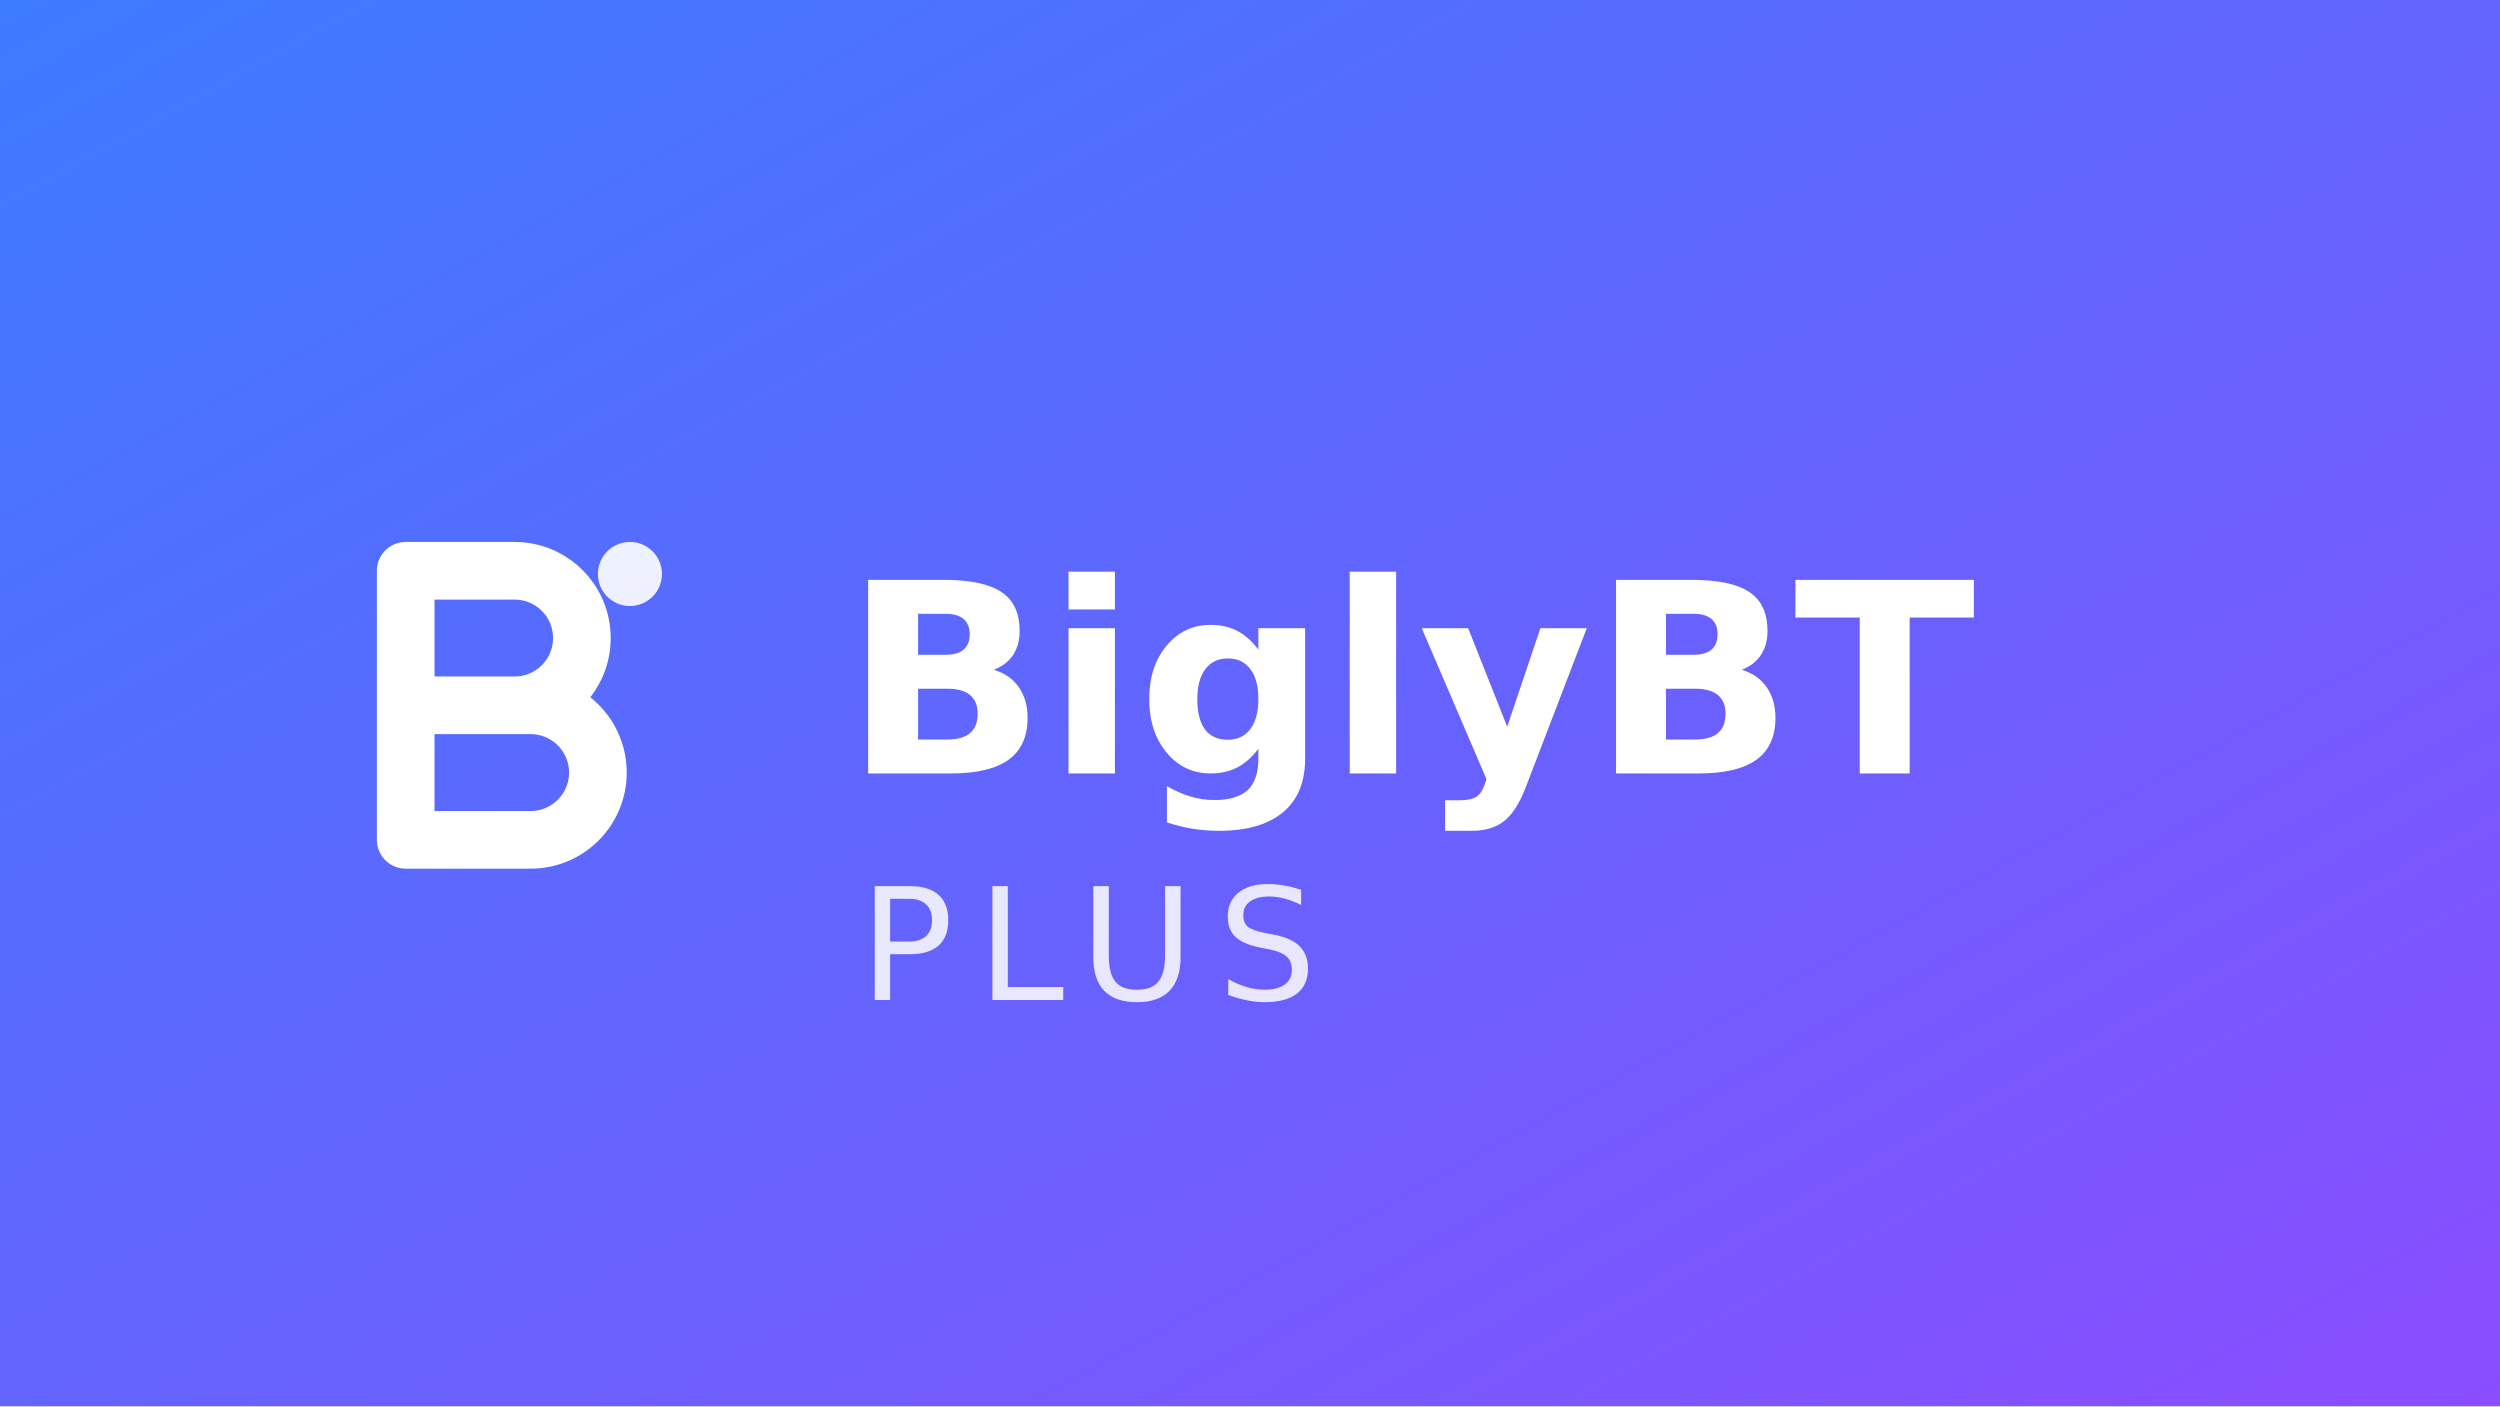
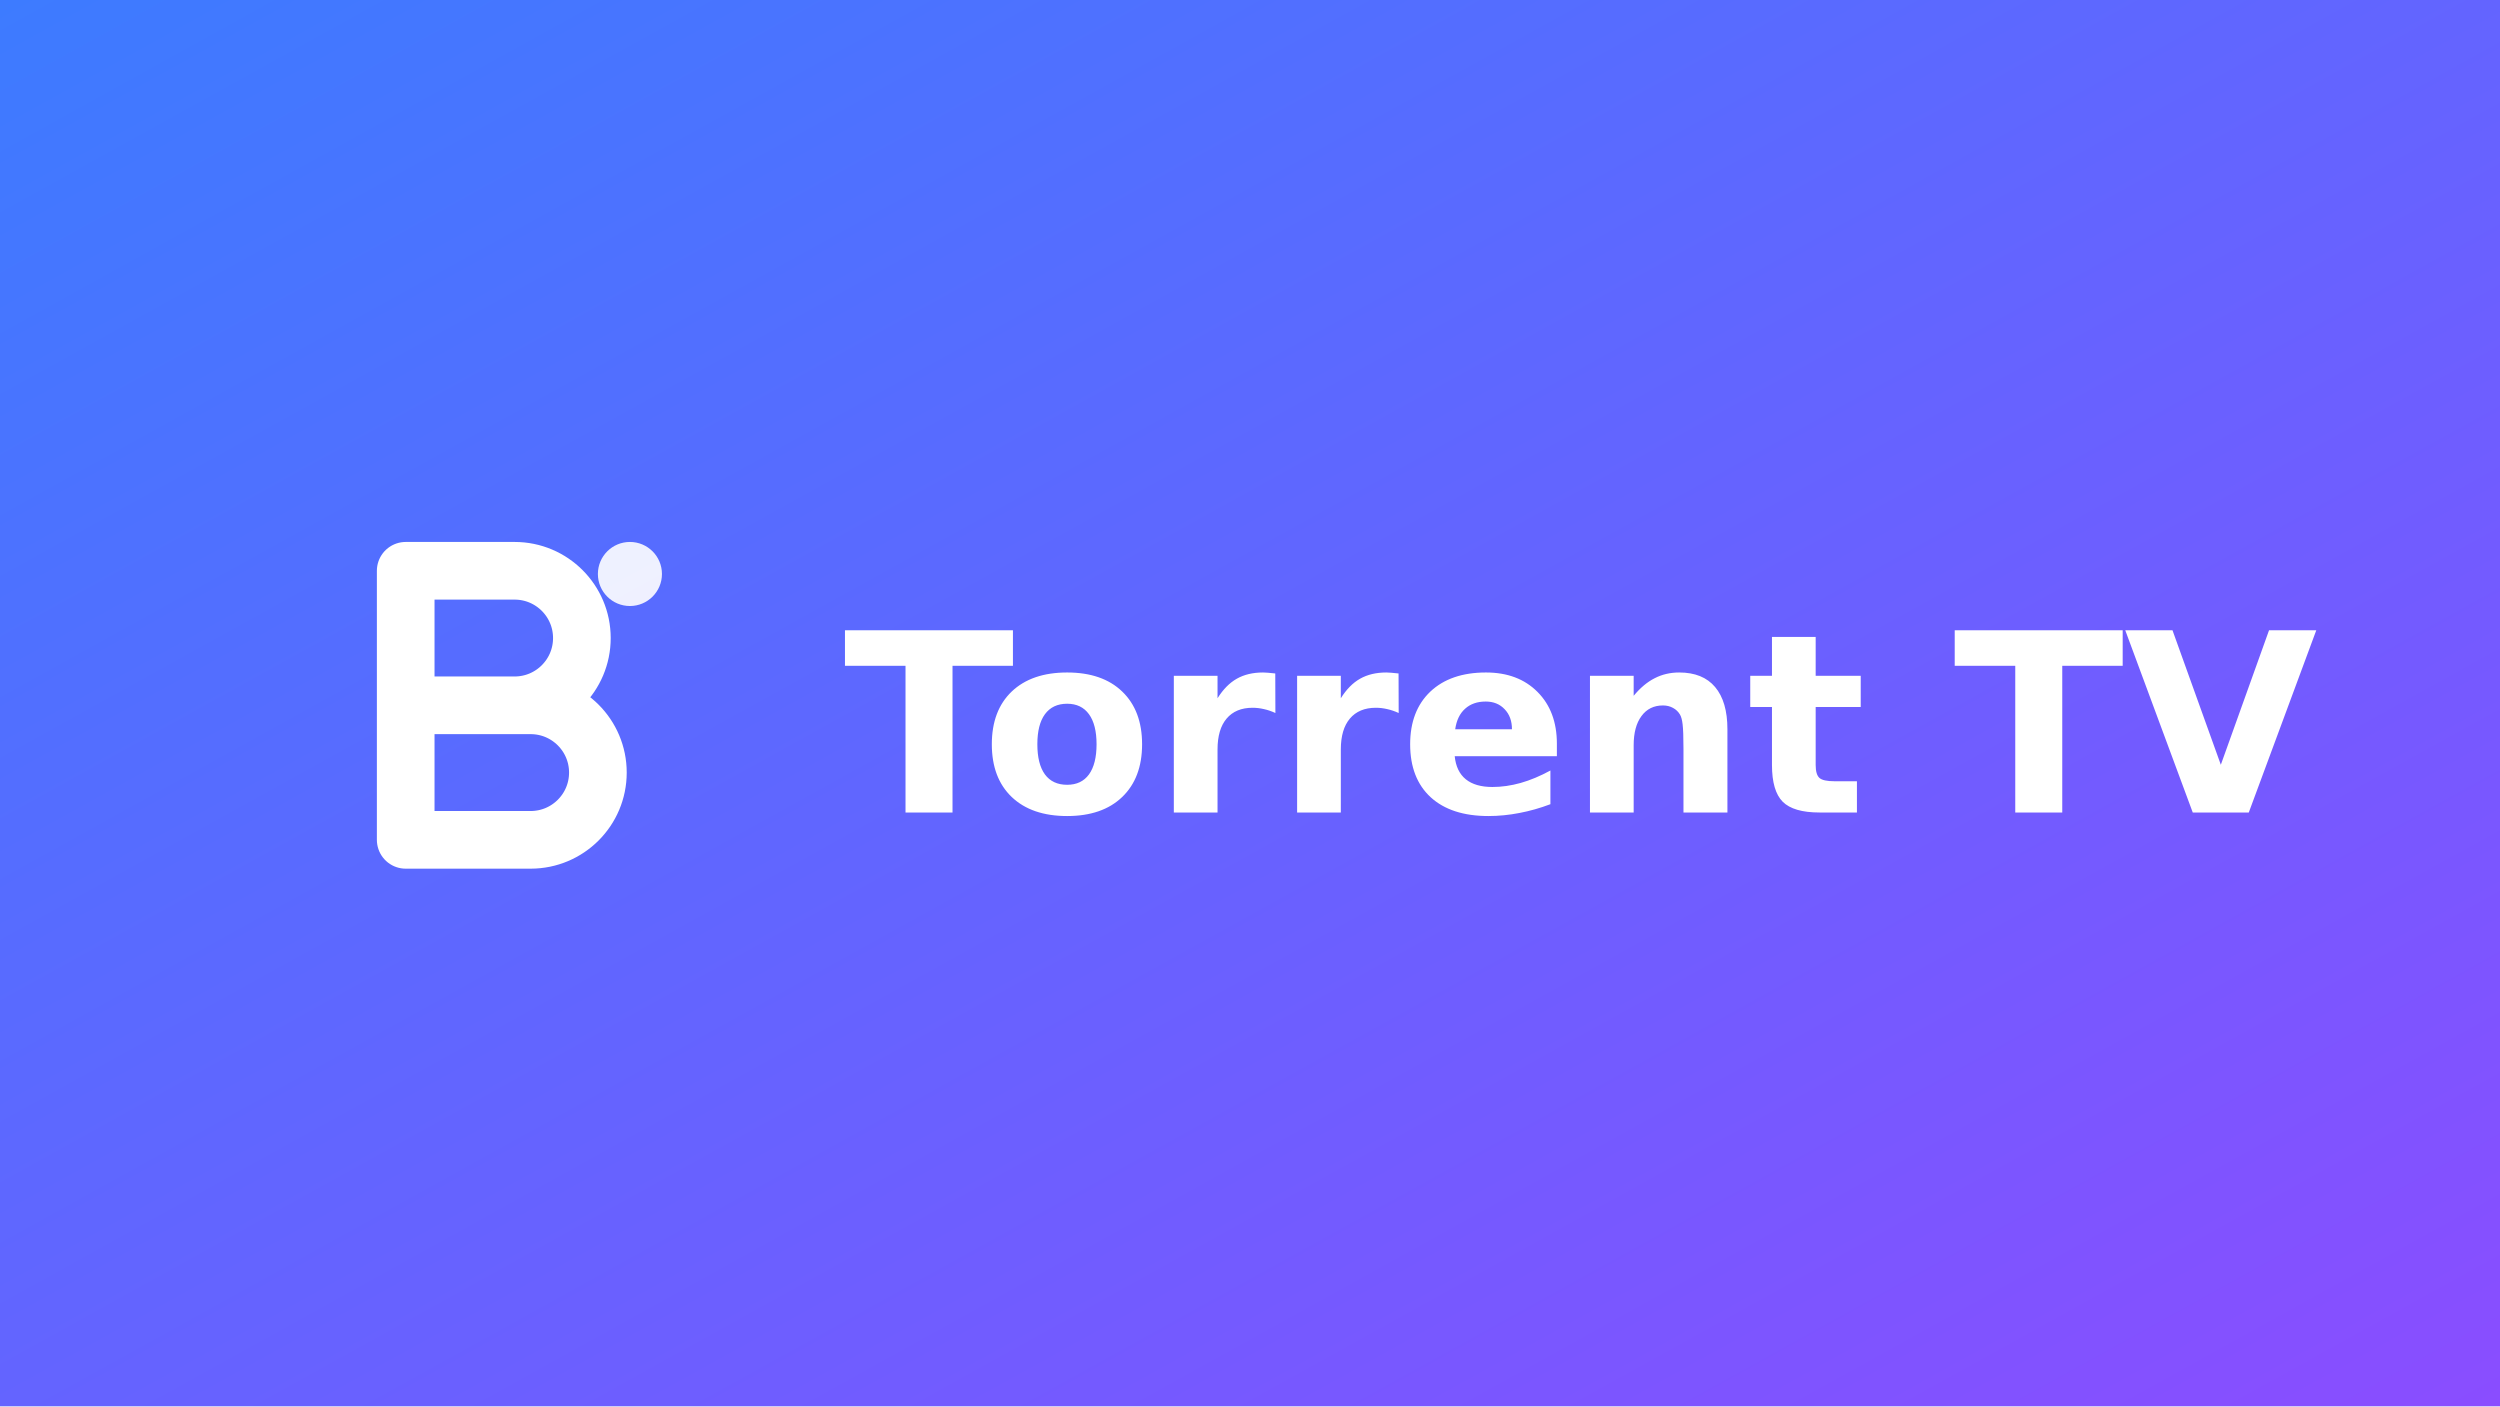
<svg xmlns="http://www.w3.org/2000/svg" viewBox="0 0 320 180" width="320" height="180">
  <defs>
    <linearGradient id="g" x1="0" y1="0" x2="1" y2="1">
      <stop offset="0" stop-color="#3D7BFF" />
      <stop offset="1" stop-color="#8A4DFF" />
    </linearGradient>
  </defs>
  <rect width="320" height="180" fill="url(#g)" />
  <g transform="translate(22 46) scale(0.82)">
    <path d="M36.5,33 V75 M36.5,33 H53.5 a10.5,10.5 0 0 1 0,21 H36.5 M36.5,54 H56 a10.5,10.5 0 0 1 0,21 H36.5" fill="none" stroke="#fff" stroke-width="9" stroke-linecap="round" stroke-linejoin="round" />
    <circle cx="71.5" cy="33.5" r="5" fill="#fff" opacity="0.9" />
  </g>
-   <text x="108" y="99" font-family="DejaVu Sans, Roboto, Arial, sans-serif" font-weight="bold" font-size="34" fill="#fff">BiglyBT</text>
-   <text x="110" y="128" font-family="DejaVu Sans, Roboto, Arial, sans-serif" font-size="20" fill="#fff" fill-opacity="0.85" letter-spacing="3">PLUS</text>
+   <text x="108" y="104" font-family="DejaVu Sans, Roboto, Arial, sans-serif" font-weight="bold" font-size="32" fill="#fff">Torrent TV</text>
</svg>
